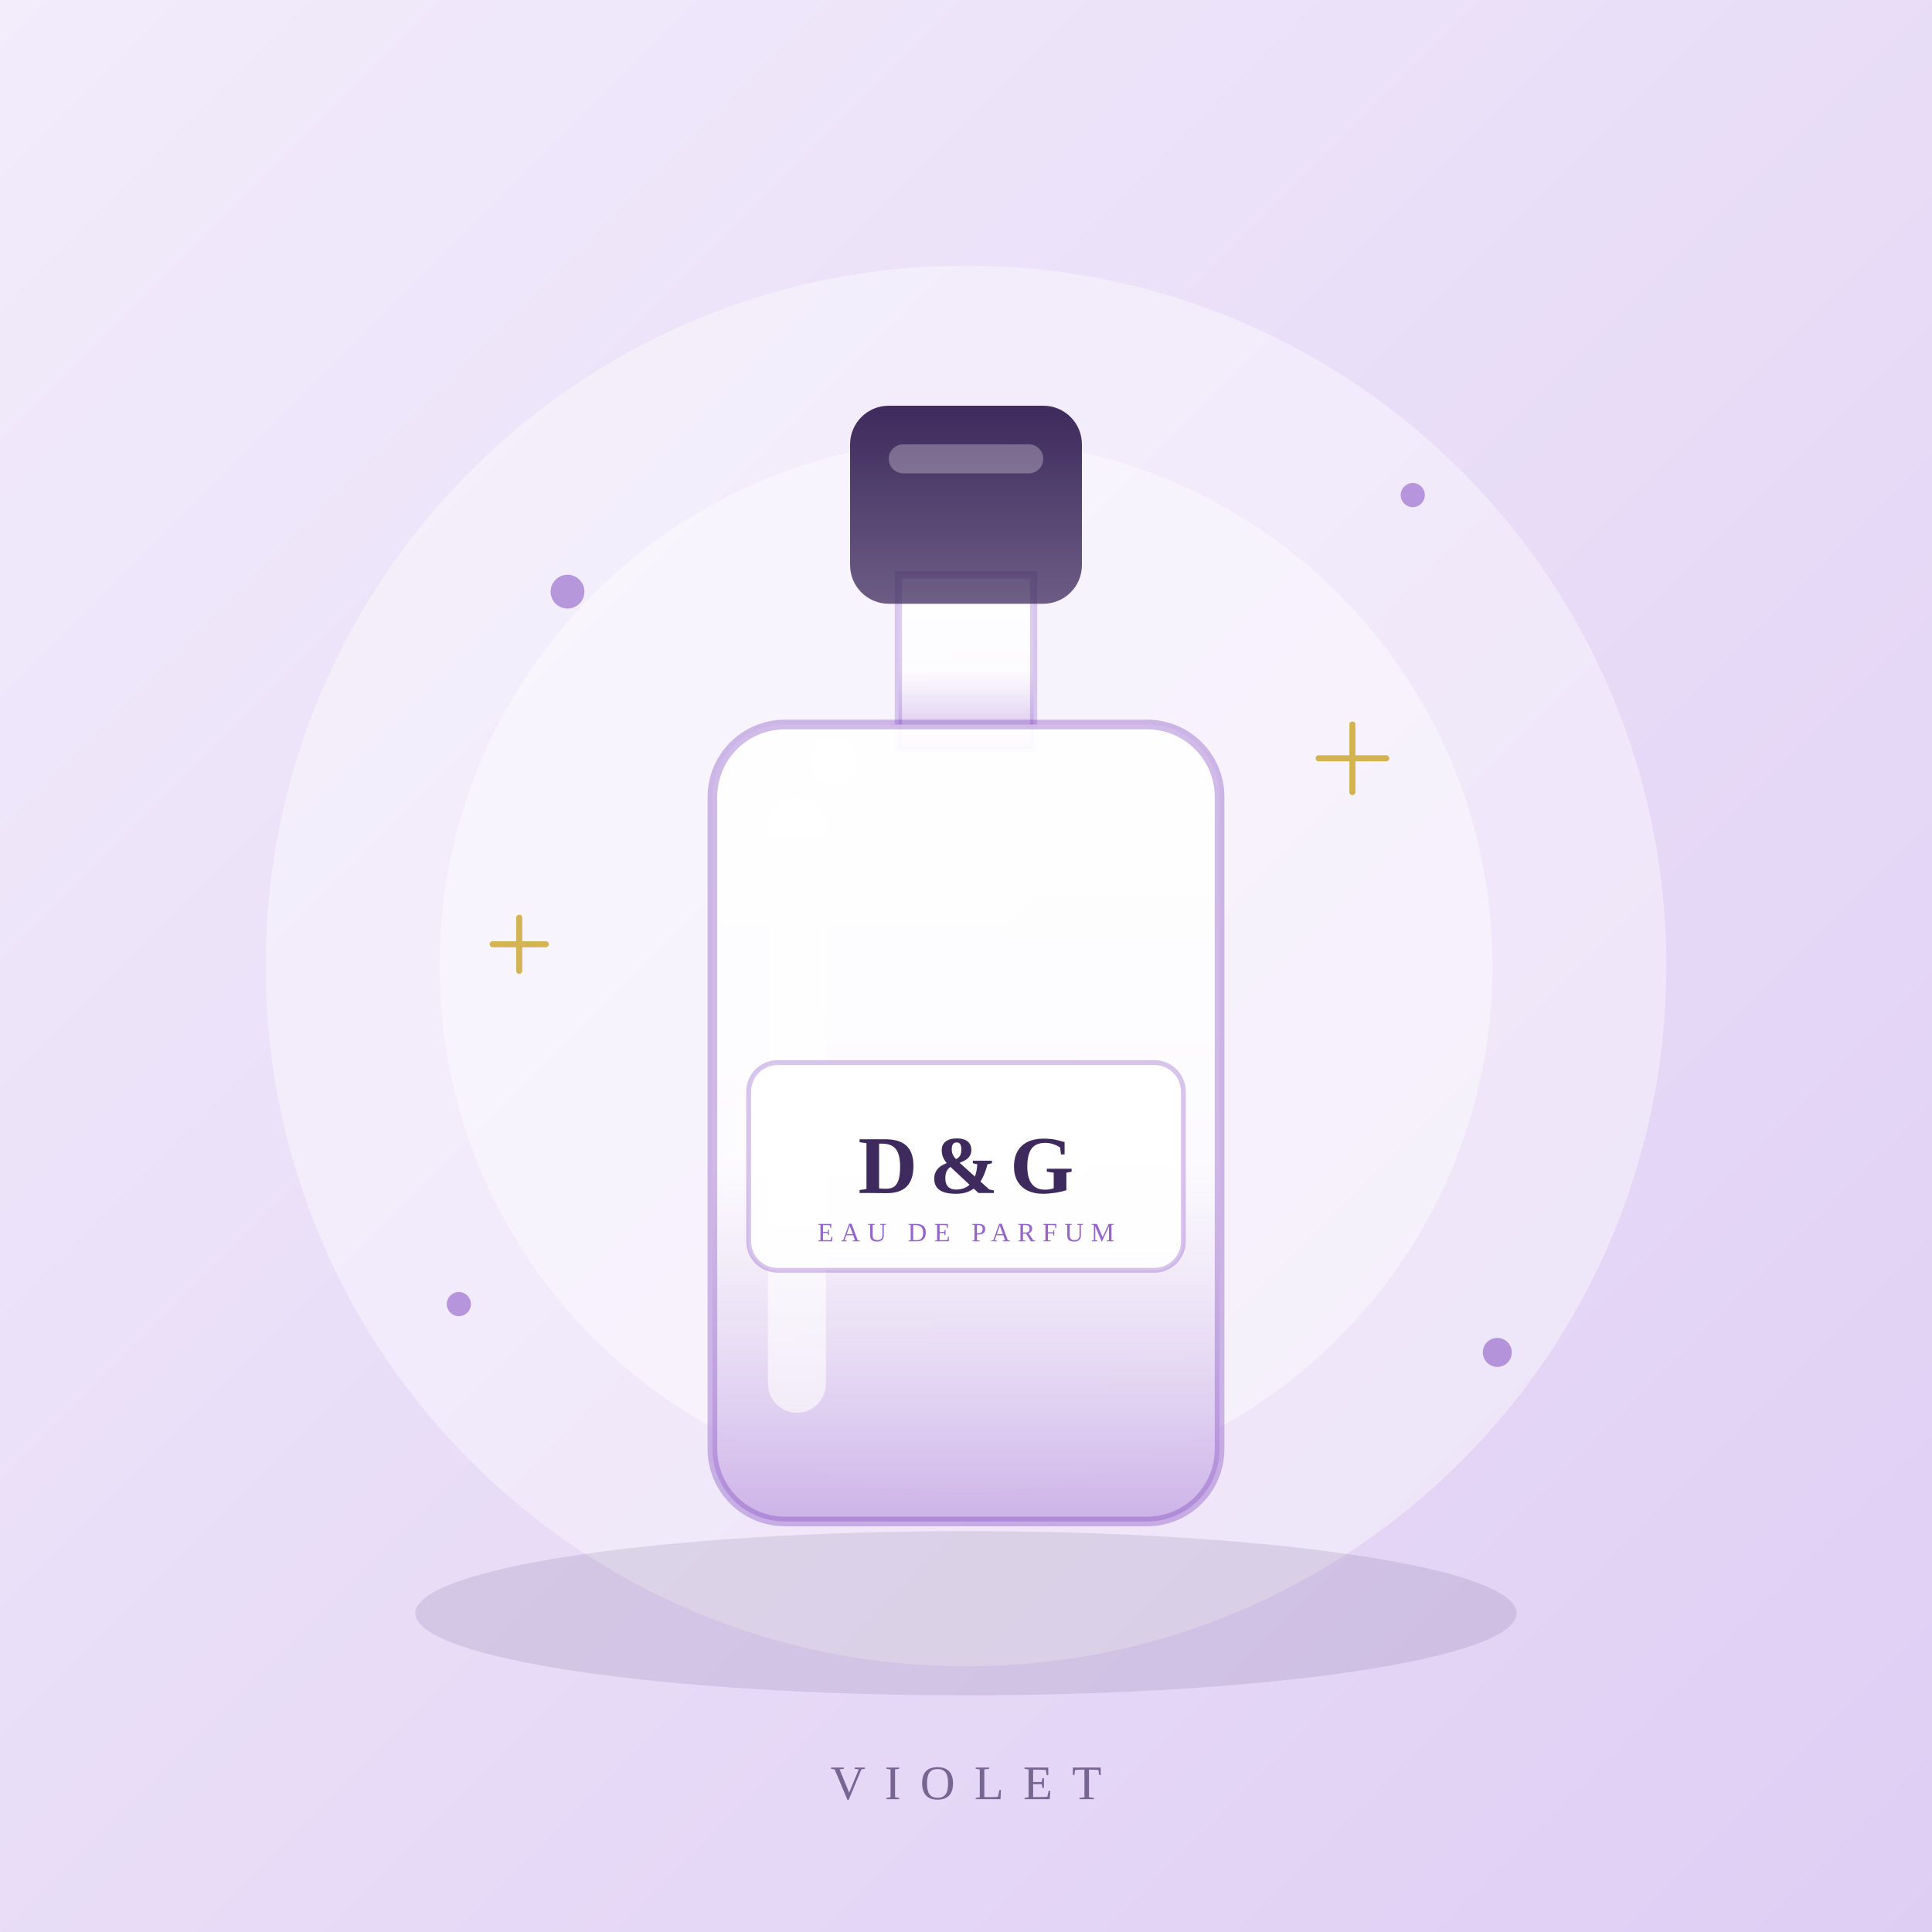
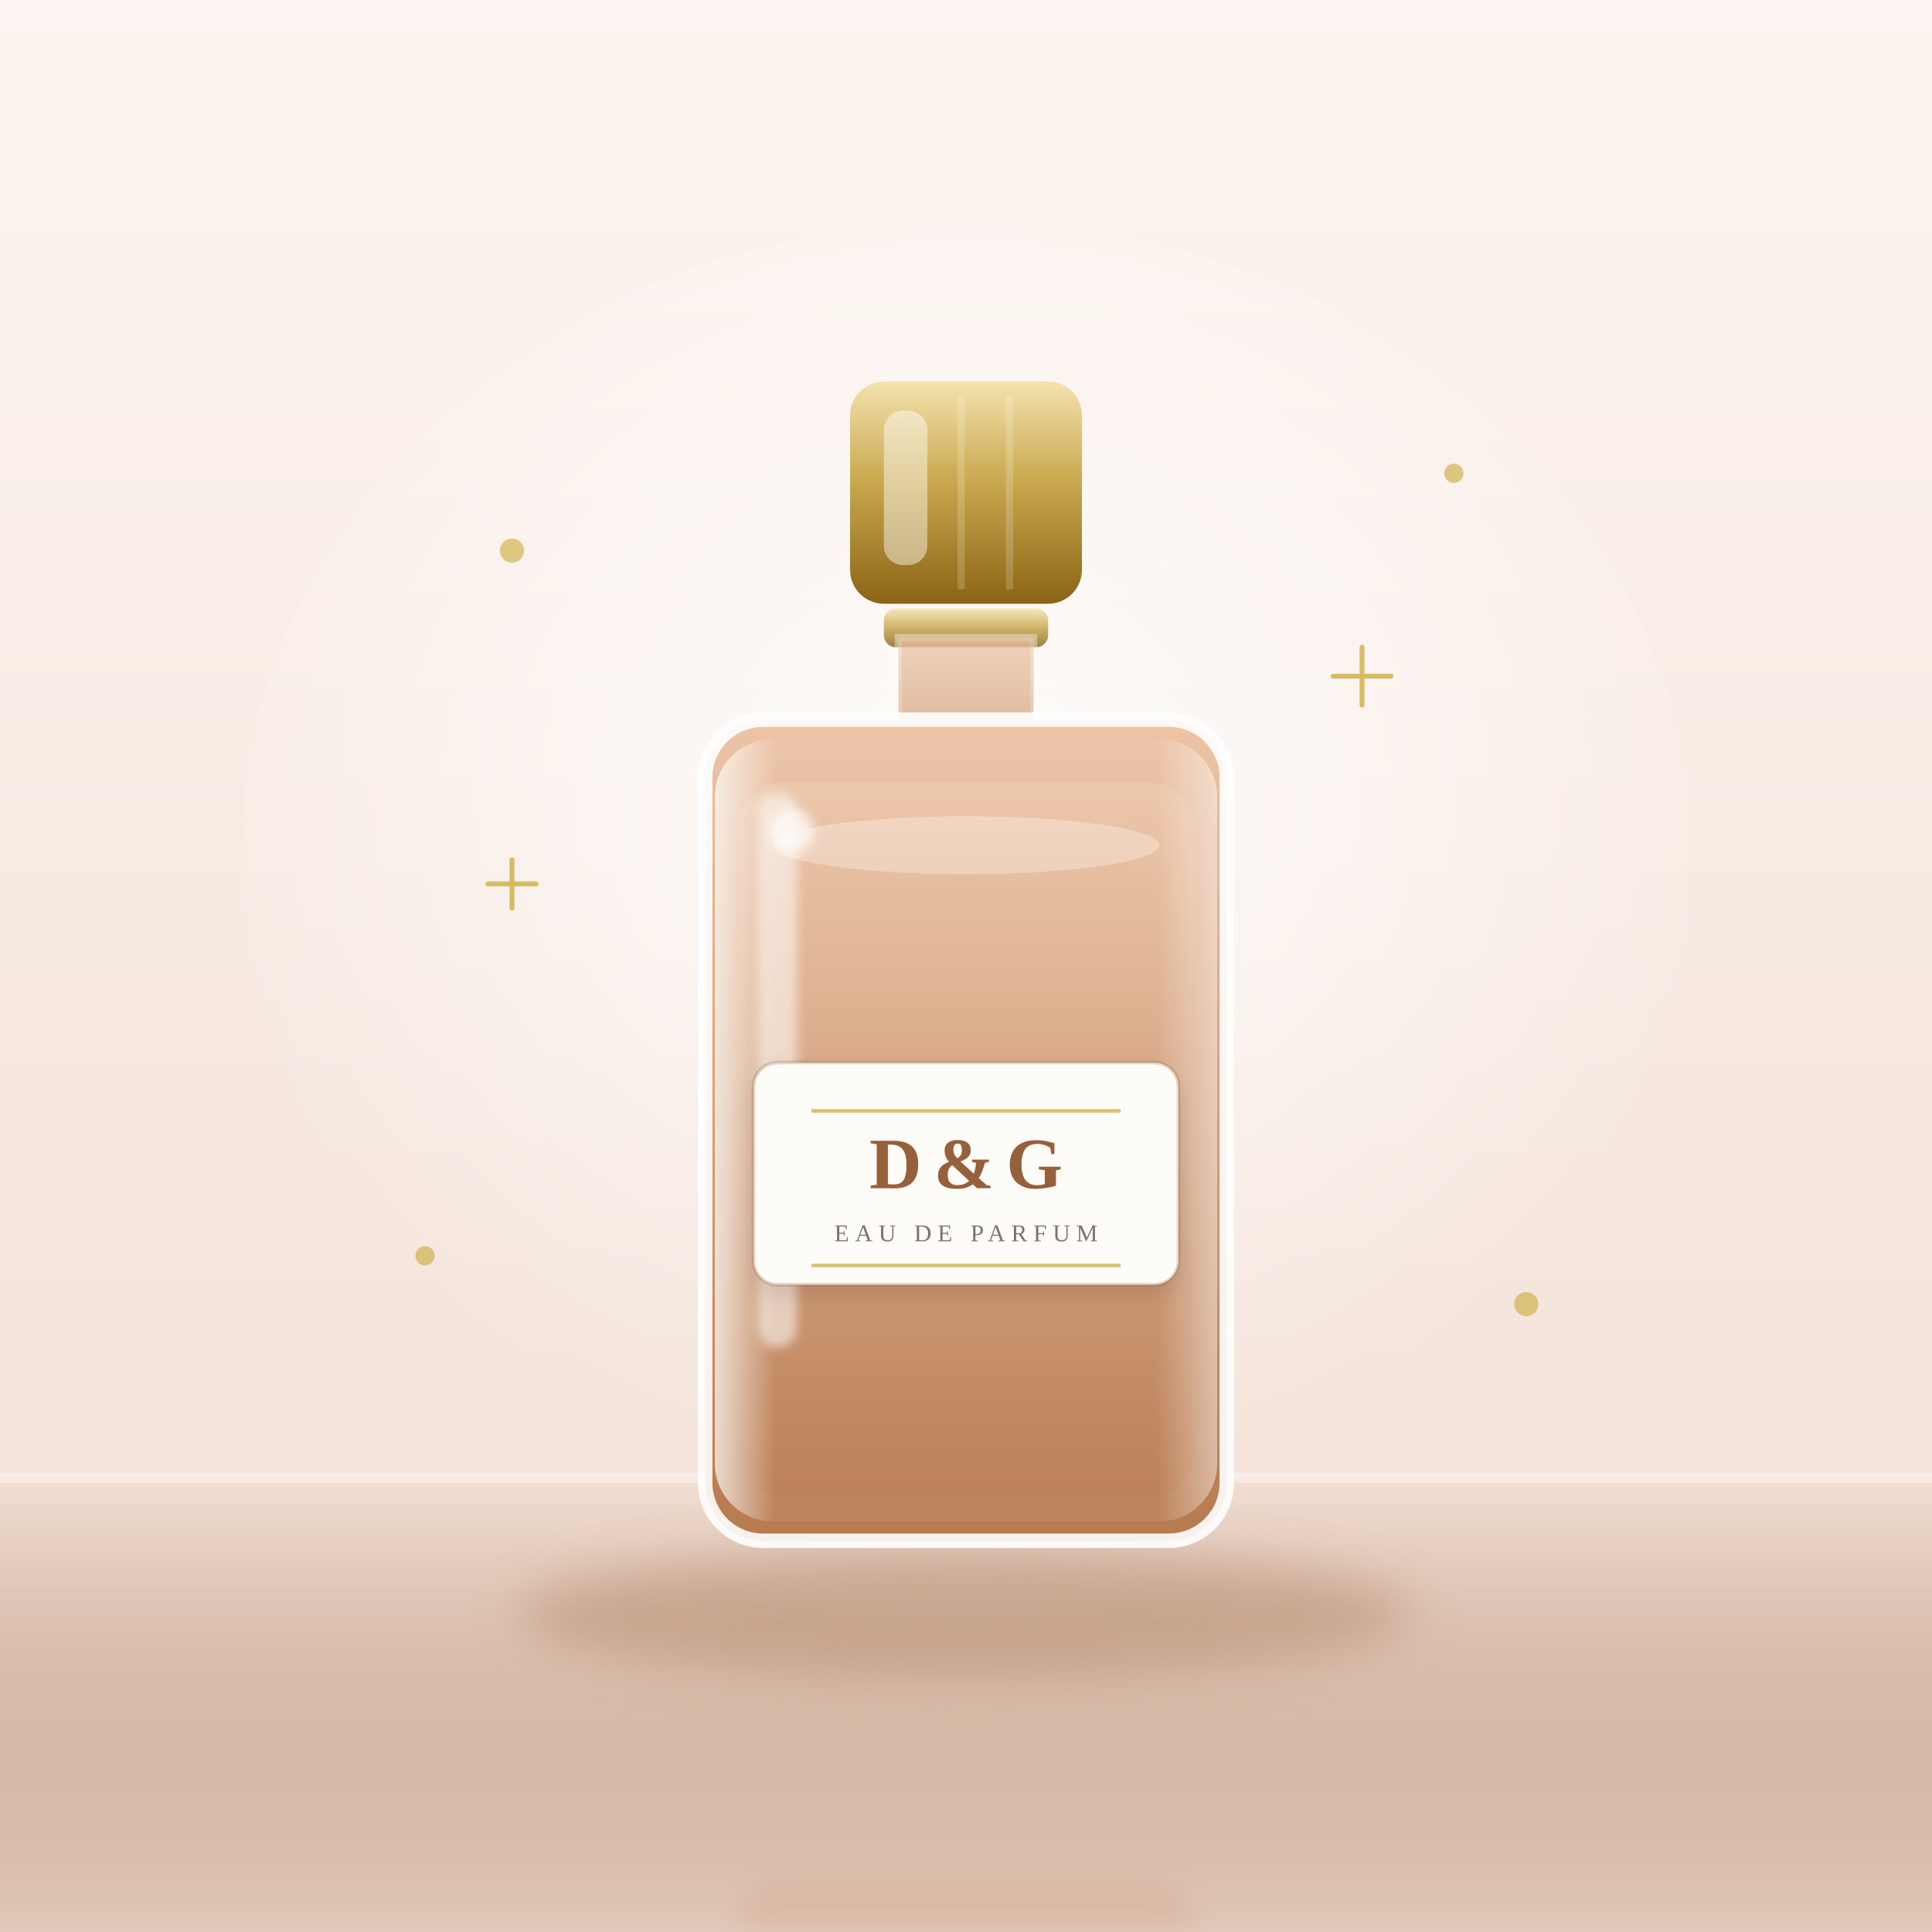
<svg xmlns="http://www.w3.org/2000/svg" viewBox="0 0 800 800" font-family="Georgia, 'Times New Roman', serif">
  <defs>
-     <linearGradient id="bg" x1="0" y1="0" x2="1" y2="1">
-       <stop offset="0" stop-color="#F2ECFB" />
-       <stop offset="1" stop-color="#DFCEF4" />
+     <linearGradient id="wall" x1="0" y1="0" x2="0" y2="1">
+       <stop offset="0" stop-color="#FCF4F0" />
+       <stop offset="1" stop-color="#F2DFD4" />
    </linearGradient>
-     <linearGradient id="glass" x1="0" y1="0" x2="0" y2="1">
-       <stop offset="0" stop-color="#FFFFFF" stop-opacity=".95" />
-       <stop offset=".55" stop-color="#FFFFFF" stop-opacity=".65" />
-       <stop offset="1" stop-color="#CDB4E8" />
+     <linearGradient id="floor" x1="0" y1="0" x2="0" y2="1">
+       <stop offset="0" stop-color="#F2DFD4" />
+       <stop offset="1" stop-color="#96603B" stop-opacity=".18" />
    </linearGradient>
-     <linearGradient id="cap" x1="0" y1="0" x2="0" y2="1">
-       <stop offset="0" stop-color="#3E2A5C" />
-       <stop offset="1" stop-color="#3E2A5C" stop-opacity=".75" />
+     <radialGradient id="glow" cx=".5" cy=".45" r=".55">
+       <stop offset="0" stop-color="#ffffff" stop-opacity=".85" />
+       <stop offset="1" stop-color="#ffffff" stop-opacity="0" />
+     </radialGradient>
+     <linearGradient id="liquid" x1="0" y1="0" x2="0" y2="1">
+       <stop offset="0" stop-color="#ECC4A6" />
+       <stop offset="1" stop-color="#B87A4F" />
    </linearGradient>
+     <linearGradient id="capg" x1="0" y1="0" x2="0" y2="1">
+       <stop offset="0" stop-color="#F4E2AE" />
+       <stop offset=".45" stop-color="#C9A84E" />
+       <stop offset="1" stop-color="#8A6414" />
+     </linearGradient>
+     <linearGradient id="glassSide" x1="0" y1="0" x2="1" y2="0">
+       <stop offset="0" stop-color="#ffffff" stop-opacity=".7" />
+       <stop offset=".12" stop-color="#ffffff" stop-opacity=".05" />
+       <stop offset=".88" stop-color="#ffffff" stop-opacity=".05" />
+       <stop offset="1" stop-color="#ffffff" stop-opacity=".45" />
+     </linearGradient>
+     <filter id="blur10" x="-40%" y="-40%" width="180%" height="180%">
+       <feGaussianBlur stdDeviation="10" />
+     </filter>
+     <filter id="blur5" x="-40%" y="-40%" width="180%" height="180%">
+       <feGaussianBlur stdDeviation="5" />
+     </filter>
+     <filter id="blur2" x="-40%" y="-40%" width="180%" height="180%">
+       <feGaussianBlur stdDeviation="2" />
+     </filter>
  </defs>
-   <rect width="800" height="800" fill="url(#bg)" />
-   <circle cx="400" cy="400" r="290" fill="#ffffff" opacity=".38" />
-   <circle cx="400" cy="400" r="218" fill="#ffffff" opacity=".4" />
-   <g fill="#7B3FBE" opacity=".5">
-     <circle cx="235" cy="245" r="7" />
-     <circle cx="585" cy="205" r="5" />
-     <circle cx="620" cy="560" r="6" />
-     <circle cx="190" cy="540" r="5" />
+   <rect width="800" height="800" fill="url(#wall)" />
+   <rect y="612" width="800" height="188" fill="url(#floor)" />
+   <rect y="610" width="800" height="4" fill="#ffffff" opacity=".35" />
+   <ellipse cx="400" cy="352" rx="300" ry="260" fill="url(#glow)" />
+   <ellipse cx="400" cy="668" rx="185" ry="26" fill="#96603B" opacity=".3" filter="url(#blur10)" />
+   <g transform="translate(0 1336) scale(1 -1)" opacity=".14" filter="url(#blur5)">
+     <rect x="306" y="338" width="188" height="220" rx="18" fill="url(#liquid)" />
  </g>
-   <g stroke="#C9A227" stroke-width="2.5" stroke-linecap="round" opacity=".8">
-     <path d="M560 300v28M546 314h28" />
-     <path d="M215 380v22M204 391h22" />
+   <rect x="352" y="158" width="96" height="92" rx="14" fill="url(#capg)" />
+   <rect x="366" y="170" width="18" height="64" rx="8" fill="#ffffff" opacity=".45" />
+   <path d="M398 164v80M418 164v80" stroke="#ffffff" opacity=".18" stroke-width="3" />
+   <rect x="366" y="252" width="68" height="16" rx="5" fill="url(#capg)" />
+   <rect x="366" y="252" width="68" height="16" rx="5" fill="#ffffff" opacity=".18" />
+   <rect x="372" y="264" width="56" height="42" fill="#ECC4A6" opacity=".55" stroke="rgba(255,255,255,.7)" stroke-width="3" />
+   <rect x="372" y="264" width="56" height="42" fill="url(#liquid)" opacity=".4" />
+   <rect x="292" y="298" width="216" height="340" rx="24" fill="url(#liquid)" stroke="rgba(255,255,255,.9)" stroke-width="6" />
+   <rect x="306" y="324" width="188" height="296" rx="18" fill="url(#liquid)" />
+   <ellipse cx="400" cy="350" rx="80" ry="12" fill="#ffffff" opacity=".3" />
+   <rect x="296" y="306" width="208" height="324" rx="24" fill="url(#glassSide)" />
+   <rect x="314" y="328" width="16" height="230" rx="8" fill="#ffffff" opacity=".55" filter="url(#blur2)" />
+   <circle cx="328" cy="344" r="9" fill="#ffffff" opacity=".7" filter="url(#blur2)" />
+   <rect x="312" y="444" width="176" height="92" rx="10" fill="#000000" opacity=".12" filter="url(#blur5)" />
+   <rect x="312" y="440" width="176" height="92" rx="10" fill="#FDFCF8" />
+   <rect x="312" y="440" width="176" height="92" rx="10" fill="none" stroke="#96603B" stroke-opacity=".25" stroke-width="1.5" />
+   <line x1="336" y1="460" x2="464" y2="460" stroke="#C9A227" stroke-opacity=".65" stroke-width="1.5" />
+   <text x="400" y="492" font-size="30" letter-spacing="5" fill="#96603B" text-anchor="middle" font-weight="600">D&amp;G</text>
+   <text x="400" y="514" font-size="10" letter-spacing="2.5" fill="#7d7668" text-anchor="middle">EAU DE PARFUM</text>
+   <line x1="336" y1="524" x2="464" y2="524" stroke="#C9A227" stroke-opacity=".65" stroke-width="1.5" />
+   <g fill="#C9A227" opacity=".55">
+     <circle cx="212" cy="228" r="5" />
+     <circle cx="602" cy="196" r="4" />
+     <circle cx="632" cy="540" r="5" />
+     <circle cx="176" cy="520" r="4" />
  </g>
-   <ellipse cx="400" cy="668" rx="228" ry="34" fill="#3E2A5C" opacity=".12" />
-   <rect x="372" y="238" width="56" height="72" fill="url(#glass)" stroke="#7B3FBE" stroke-opacity=".25" stroke-width="3" />
-   <rect x="352" y="168" width="96" height="82" rx="16" fill="url(#cap)" />
-   <rect x="368" y="184" width="64" height="12" rx="6" fill="#ffffff" opacity=".28" />
-   <rect x="295" y="300" width="210" height="330" rx="30" fill="url(#glass)" stroke="#7B3FBE" stroke-opacity=".35" stroke-width="4" />
-   <rect x="318" y="330" width="24" height="255" rx="12" fill="#ffffff" opacity=".6" />
-   <circle cx="345" cy="315" r="10" fill="#ffffff" opacity=".55" />
-   <rect x="310" y="440" width="180" height="86" rx="12" fill="#ffffff" opacity=".9" />
-   <rect x="310" y="440" width="180" height="86" rx="12" fill="none" stroke="#7B3FBE" stroke-opacity=".3" stroke-width="2" />
-   <text x="400" y="494" font-size="34" letter-spacing="5" fill="#3E2A5C" text-anchor="middle" font-weight="600">D&amp;G</text>
-   <text x="400" y="514" font-size="11" letter-spacing="3" fill="#7B3FBE" text-anchor="middle" opacity=".8">EAU DE PARFUM</text>
-   <text x="400" y="745" font-size="20" letter-spacing="8" fill="#3E2A5C" text-anchor="middle" opacity=".65">VIOLET</text>
+   <g stroke="#C9A227" stroke-width="2" stroke-linecap="round" opacity=".7">
+     <path d="M564 268v24M552 280h24" />
+     <path d="M212 356v20M202 366h20" />
+   </g>
</svg>
